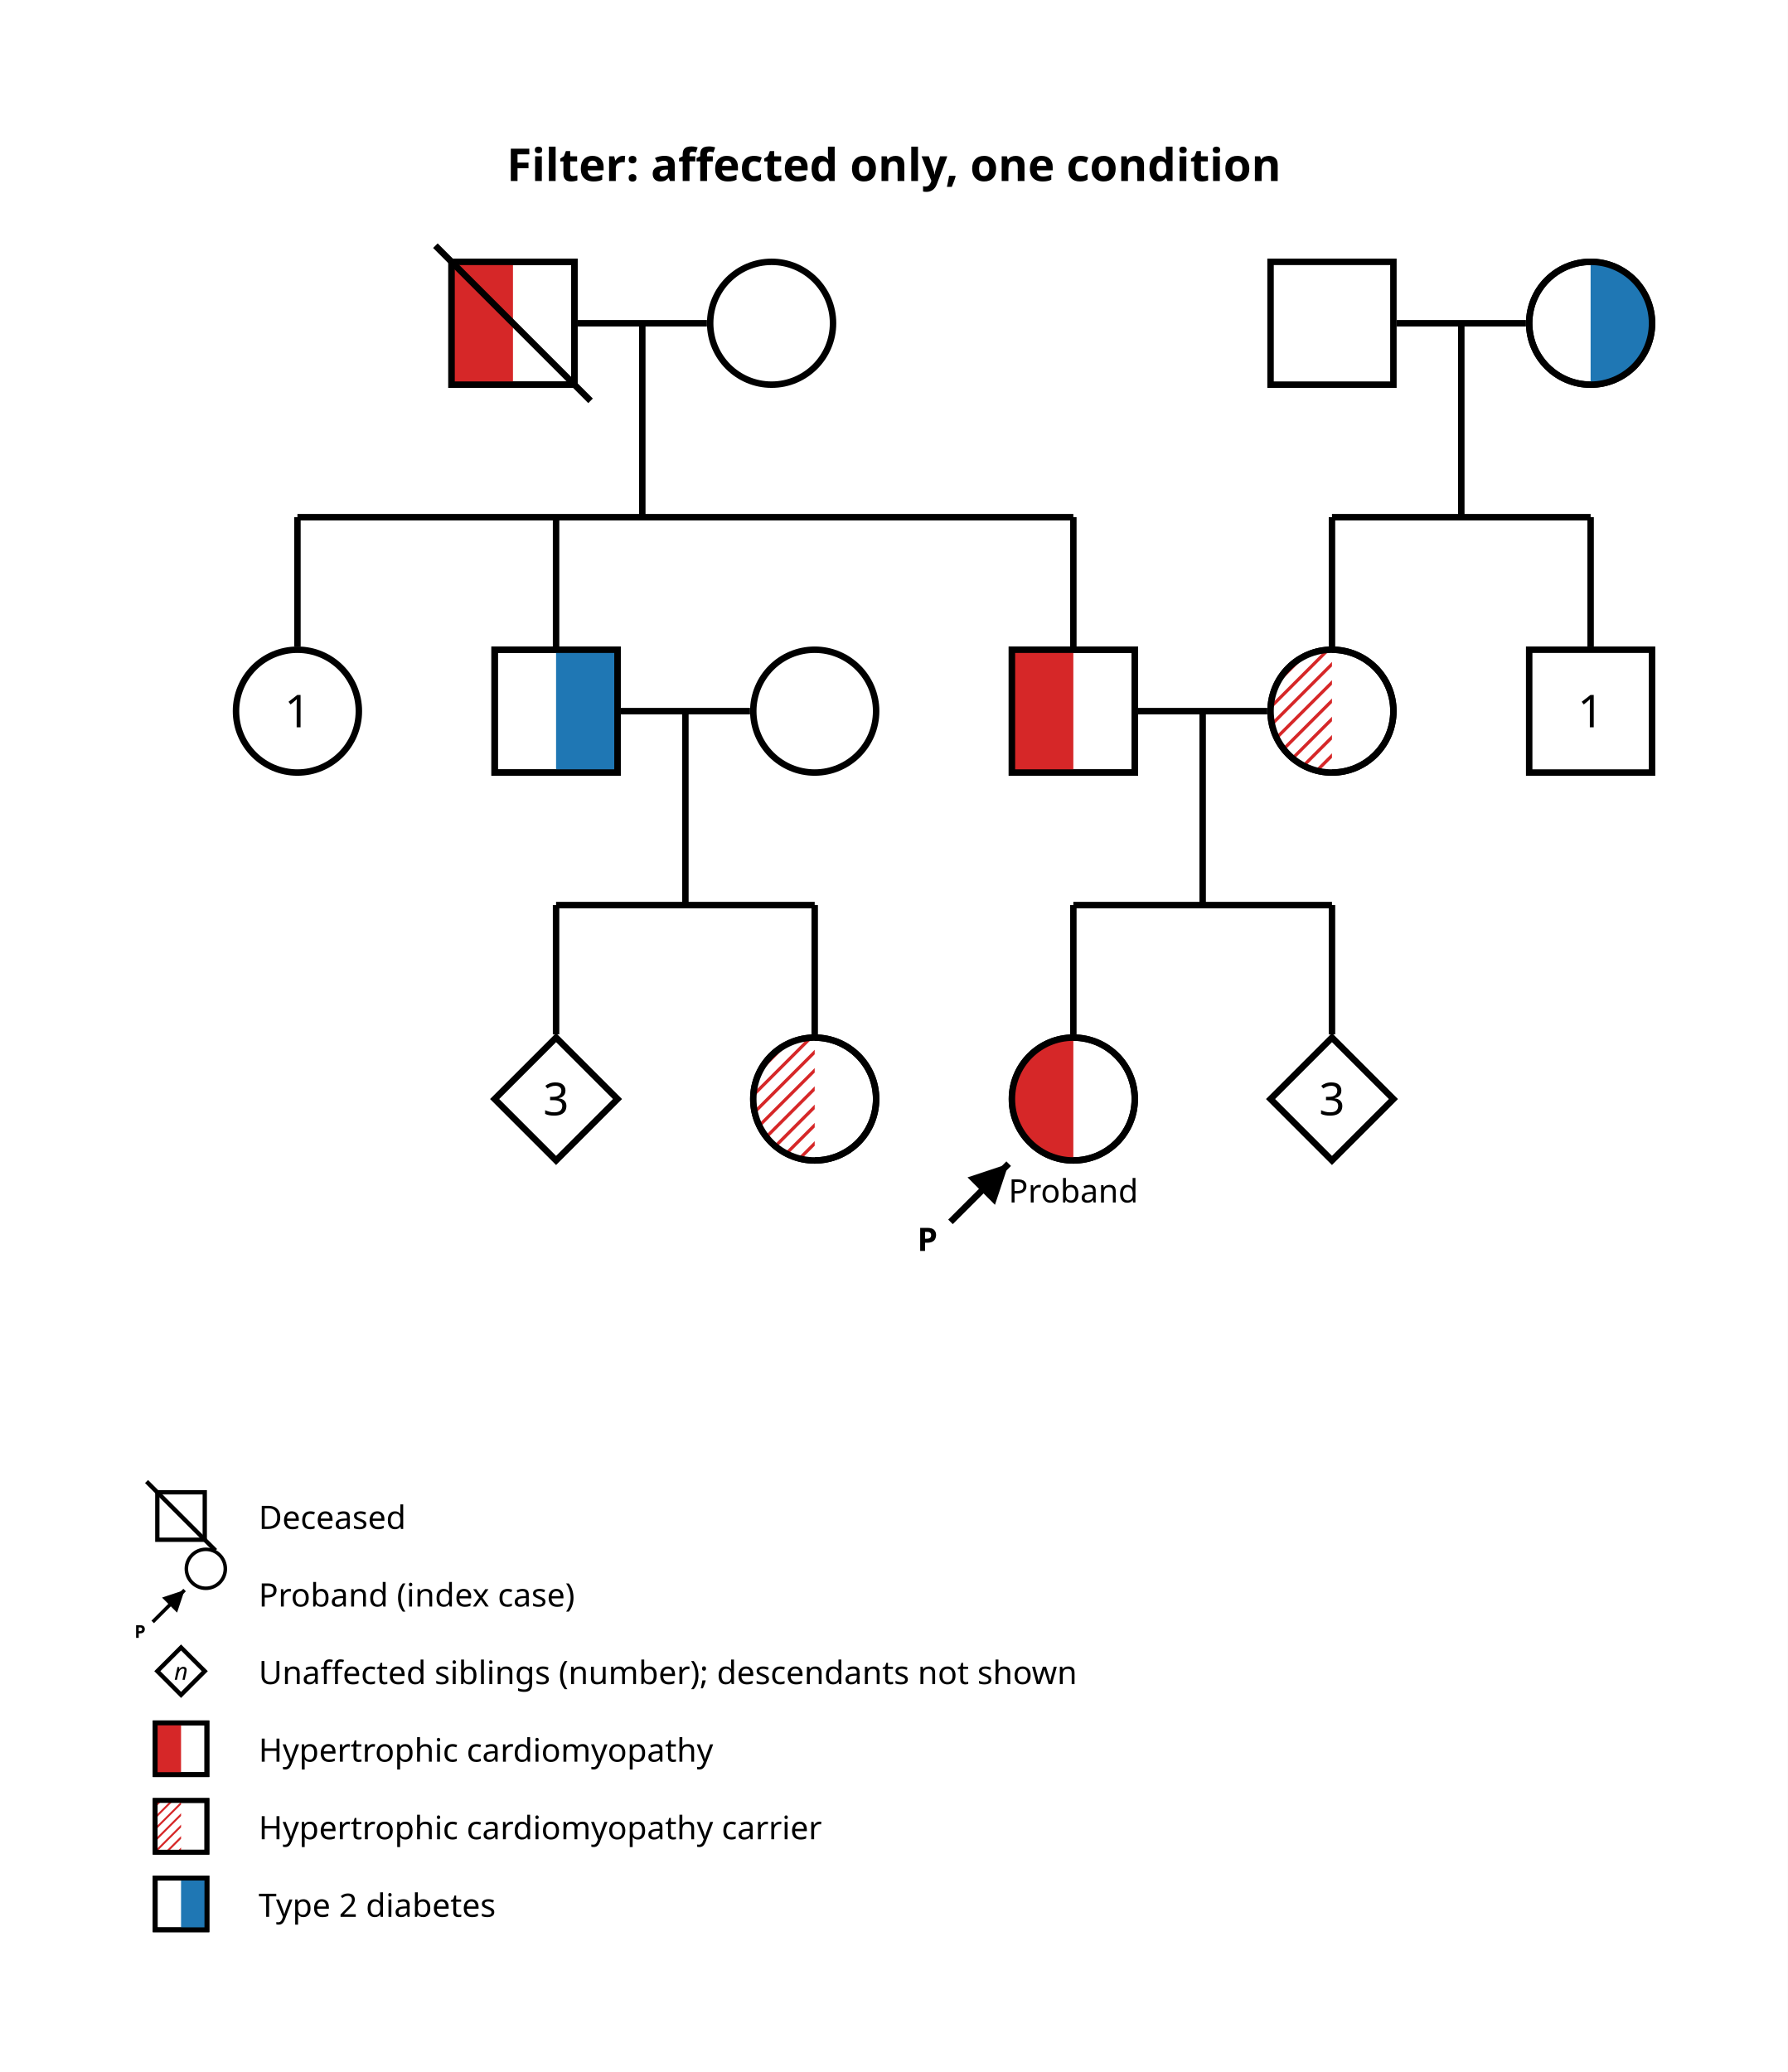
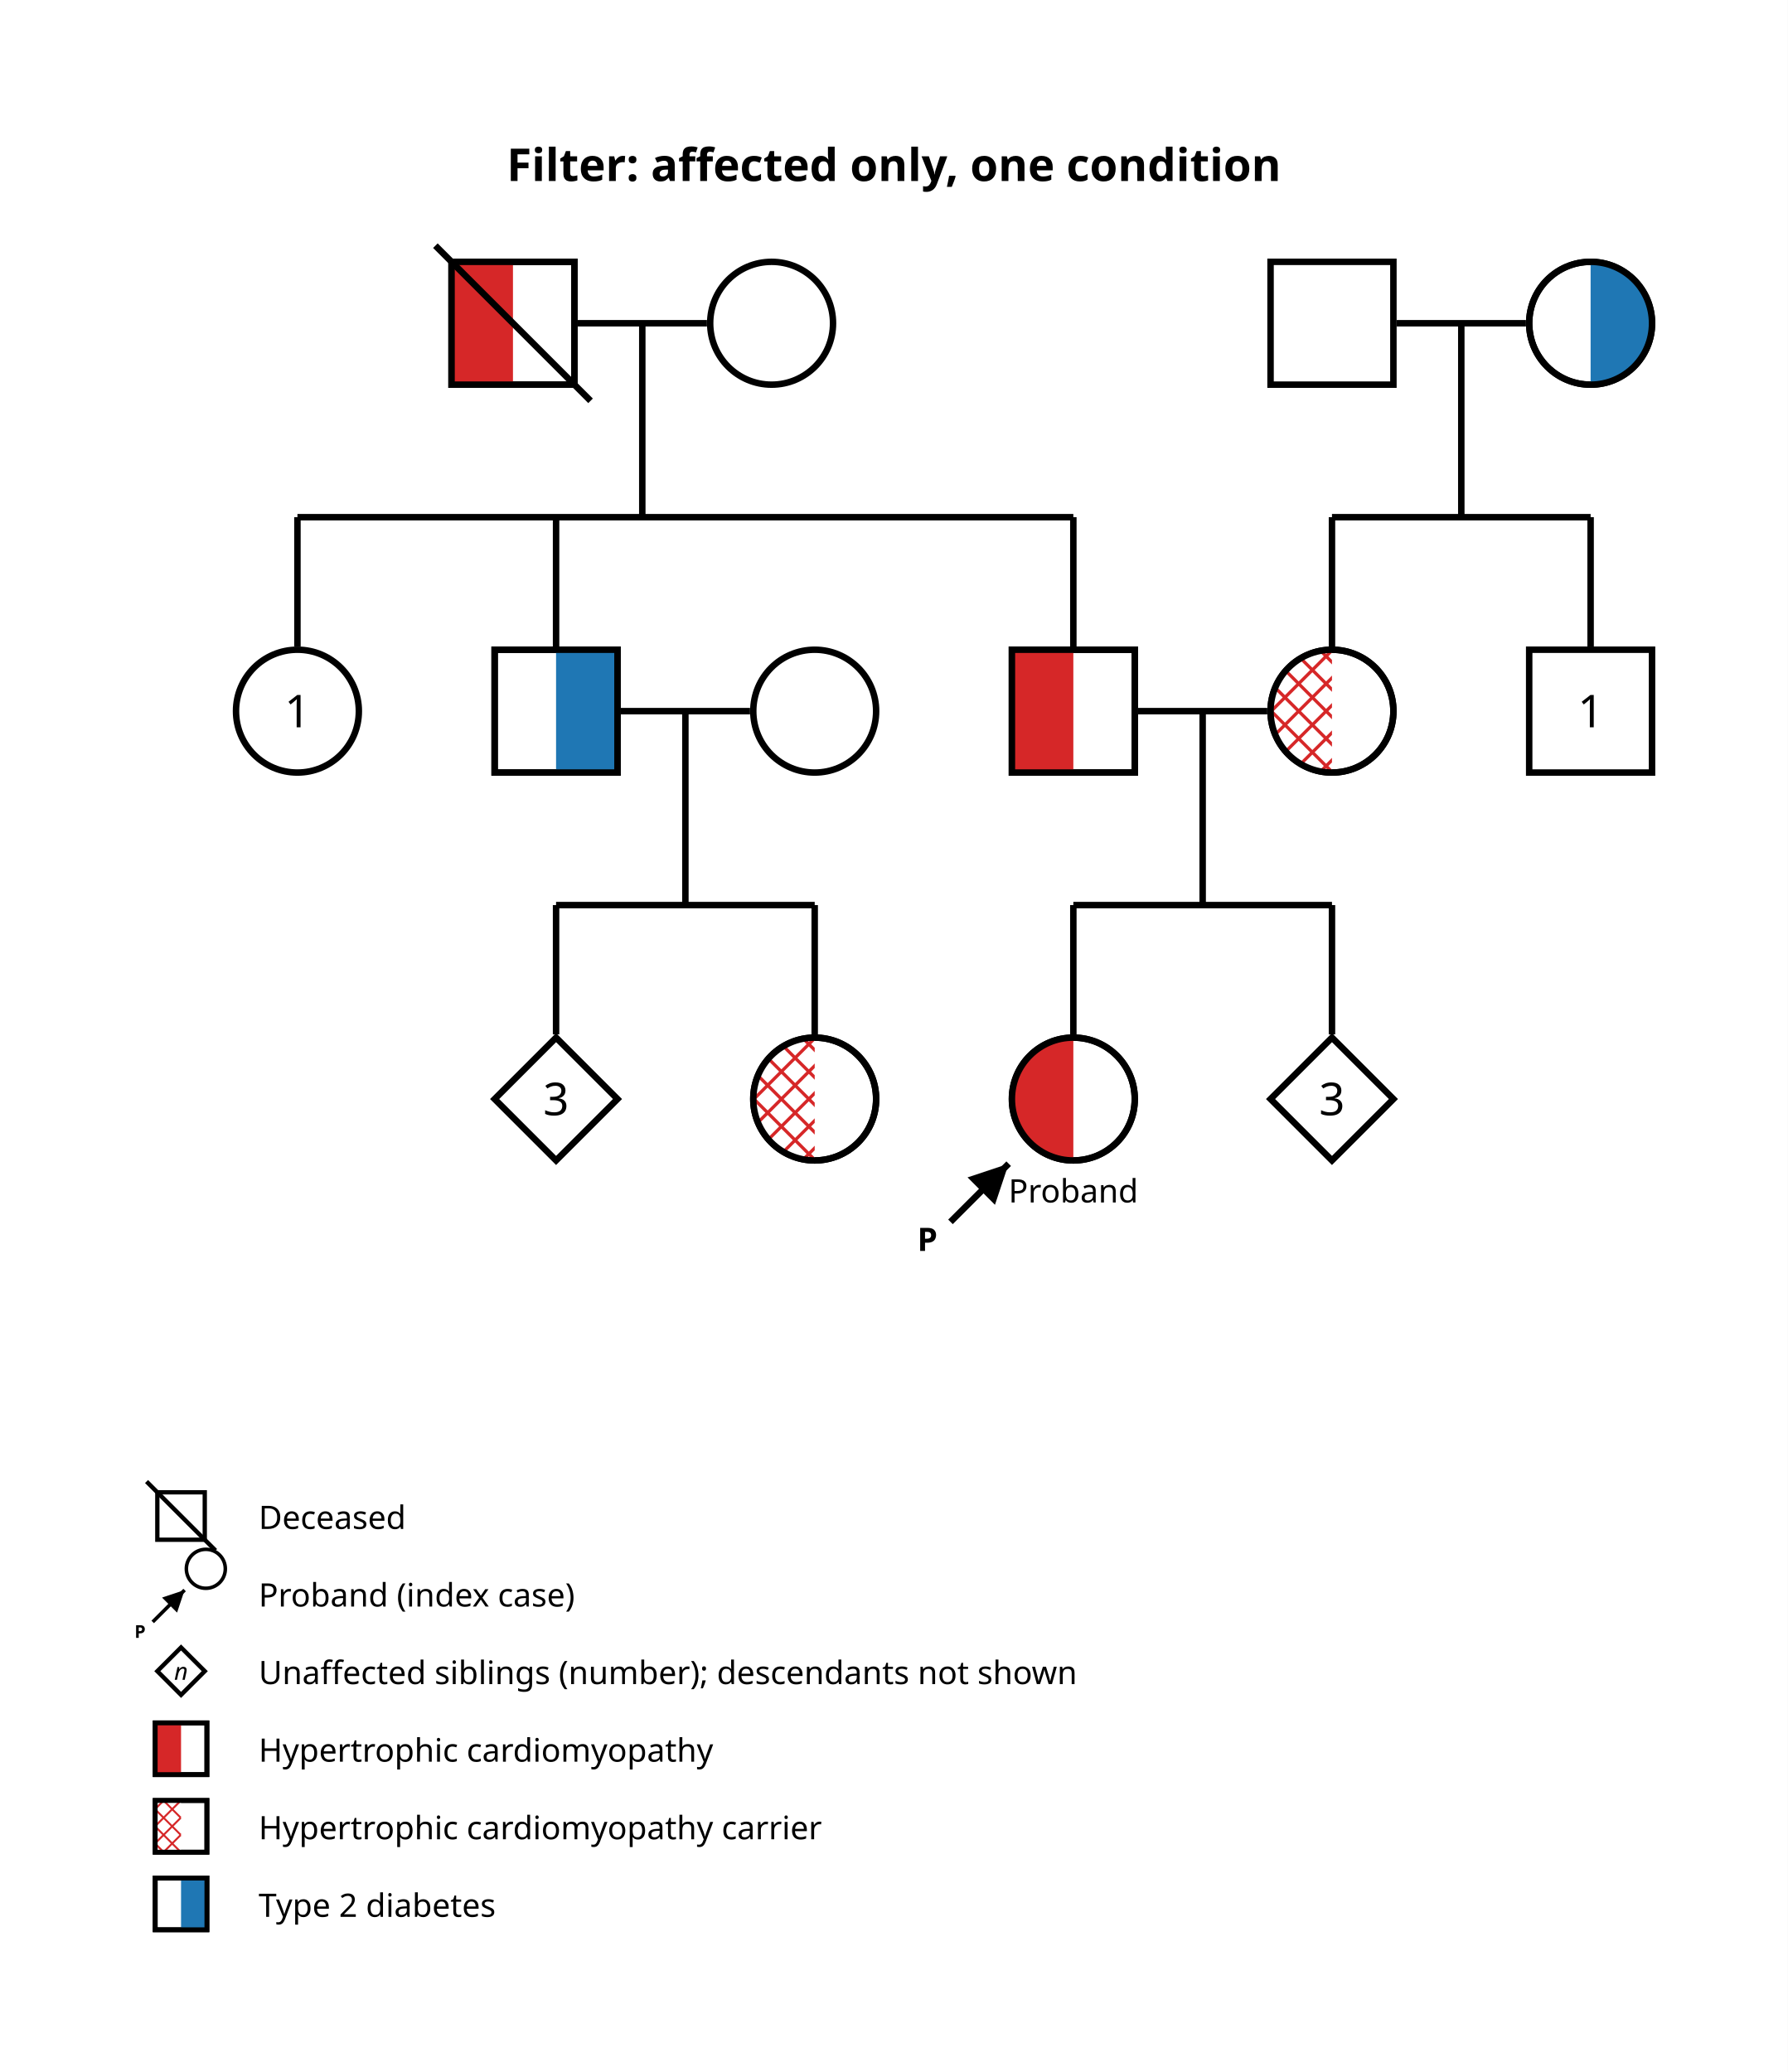
<svg xmlns="http://www.w3.org/2000/svg" width="553" height="641" viewBox="0 0 553 641">
  <defs>
    <marker id="proband-arrowhead" markerWidth="6" markerHeight="6" refX="6" refY="3" orient="auto">
      <path d="M 0 0 L 6 3 L 0 6 Z" fill="black" />
    </marker>
  </defs>
  <rect width="553" height="641" fill="white" />
  <g class="chart-title">
    <text x="276.5" y="56" text-anchor="middle" font-family="sans-serif" font-size="14" font-weight="bold" fill="black" style="user-select:none">Filter: affected only, one condition</text>
  </g>
  <g transform="translate(92 100)">
    <g class="couple-lines">
      <path d="M 86.67 0 L 126.67 0" stroke="black" stroke-width="2" fill="none" />
      <path d="M 340 0 L 380 0" stroke="black" stroke-width="2" fill="none" />
      <path d="M 100 120 L 140 120" stroke="black" stroke-width="2" fill="none" />
      <path d="M 260 120 L 300 120" stroke="black" stroke-width="2" fill="none" />
    </g>
    <g class="sibship-lines">
      <path d="M 106.67 0 L 106.67 60 M 0 60 L 240 60 M 0 60 L 0 100 M 80 60 L 80 100 M 240 60 L 240 100" stroke="black" stroke-width="2" fill="none" />
      <path d="M 360 0 L 360 60 M 320 60 L 400 60 M 320 60 L 320 100 M 400 60 L 400 100" stroke="black" stroke-width="2" fill="none" />
      <path d="M 120 120 L 120 180 M 80 180 L 160 180 M 80 180 L 80 220 M 160 180 L 160 220" stroke="black" stroke-width="2" fill="none" />
      <path d="M 280 120 L 280 180 M 240 180 L 320 180 M 240 180 L 240 220 M 320 180 L 320 220" stroke="black" stroke-width="2" fill="none" />
    </g>
    <g class="assisted-lines" />
    <g class="duplicate-arcs" />
    <g class="symbols">
      <g transform="translate(66.67 0)">
        <g transform="translate(-20 -20)">
          <g>
            <g>
              <clipPath id="symbol-clip-0-0">
                <rect x="1" y="1" width="38" height="38" />
              </clipPath>
              <rect x="1" y="1" width="38" height="38" stroke="black" stroke-width="2" fill="white" />
              <g clip-path="url(#symbol-clip-0-0)">
                <g>
                  <g data-tag-fill="solid">
                    <path d="M 20 20 L 20 60 A 40 40 0 0 1 20 -20 Z" fill="#d62728" />
                  </g>
                </g>
              </g>
              <rect x="1" y="1" width="38" height="38" stroke="black" stroke-width="2" fill="none" />
            </g>
          </g>
          <line x1="-4" y1="-4" x2="44" y2="44" stroke="black" stroke-width="2" />
        </g>
      </g>
      <g transform="translate(146.67 0)">
        <g transform="translate(-20 -20)">
          <g>
            <g>
              <circle cx="20" cy="20" r="19" stroke="black" stroke-width="2" fill="white" />
            </g>
          </g>
        </g>
      </g>
      <g transform="translate(320 0)">
        <g transform="translate(-20 -20)">
          <g>
            <g>
              <rect x="1" y="1" width="38" height="38" stroke="black" stroke-width="2" fill="white" />
            </g>
          </g>
        </g>
      </g>
      <g transform="translate(400 0)">
        <g transform="translate(-20 -20)">
          <g>
            <g>
              <clipPath id="symbol-clip-0-3">
                <circle cx="20" cy="20" r="19" />
              </clipPath>
              <circle cx="20" cy="20" r="19" stroke="black" stroke-width="2" fill="white" />
              <g clip-path="url(#symbol-clip-0-3)">
                <g>
                  <g data-tag-fill="solid">
                    <path d="M 20 20 L 20 -20 A 40 40 0 0 1 20 60 Z" fill="#1f77b4" />
                  </g>
                </g>
              </g>
              <circle cx="20" cy="20" r="19" stroke="black" stroke-width="2" fill="none" />
            </g>
          </g>
        </g>
      </g>
      <g transform="translate(0 120)">
        <g transform="translate(-20 -20)">
          <g>
            <g>
              <circle cx="20" cy="20" r="19" stroke="black" stroke-width="2" fill="white" />
            </g>
          </g>
          <text data-branch-count="1" x="20" y="25" text-anchor="middle" font-family="sans-serif" font-size="14" fill="black" style="user-select:none">1</text>
        </g>
      </g>
      <g transform="translate(80 120)">
        <g transform="translate(-20 -20)">
          <g>
            <g>
              <clipPath id="symbol-clip-1-1">
                <rect x="1" y="1" width="38" height="38" />
              </clipPath>
              <rect x="1" y="1" width="38" height="38" stroke="black" stroke-width="2" fill="white" />
              <g clip-path="url(#symbol-clip-1-1)">
                <g>
                  <g data-tag-fill="solid">
                    <path d="M 20 20 L 20 -20 A 40 40 0 0 1 20 60 Z" fill="#1f77b4" />
                  </g>
                </g>
              </g>
              <rect x="1" y="1" width="38" height="38" stroke="black" stroke-width="2" fill="none" />
            </g>
          </g>
        </g>
      </g>
      <g transform="translate(160 120)">
        <g transform="translate(-20 -20)">
          <g>
            <g>
              <circle cx="20" cy="20" r="19" stroke="black" stroke-width="2" fill="white" />
            </g>
          </g>
        </g>
      </g>
      <g transform="translate(240 120)">
        <g transform="translate(-20 -20)">
          <g>
            <g>
              <clipPath id="symbol-clip-1-3">
                <rect x="1" y="1" width="38" height="38" />
              </clipPath>
              <rect x="1" y="1" width="38" height="38" stroke="black" stroke-width="2" fill="white" />
              <g clip-path="url(#symbol-clip-1-3)">
                <g>
                  <g data-tag-fill="solid">
                    <path d="M 20 20 L 20 60 A 40 40 0 0 1 20 -20 Z" fill="#d62728" />
                  </g>
                </g>
              </g>
              <rect x="1" y="1" width="38" height="38" stroke="black" stroke-width="2" fill="none" />
            </g>
          </g>
        </g>
      </g>
      <g transform="translate(320 120)">
        <g transform="translate(-20 -20)">
          <g>
            <g>
              <clipPath id="symbol-clip-1-4">
                <circle cx="20" cy="20" r="19" />
              </clipPath>
              <circle cx="20" cy="20" r="19" stroke="black" stroke-width="2" fill="white" />
              <g clip-path="url(#symbol-clip-1-4)">
                <g data-carrier-sector="hcm">
-                   <g data-tag-fill="diagonal">
+                   <g data-tag-fill="crosshatch">
                    <clipPath id="symbol-clip-1-4-s0">
                      <path d="M 20 20 L 20 60 A 40 40 0 0 1 20 -20 Z" />
                    </clipPath>
                    <path d="M 20 20 L 20 60 A 40 40 0 0 1 20 -20 Z" fill="white" />
-                     <path d="M-37.172 40L2.828 0M-31.515 40L8.485 0M-25.858 40L14.142 0M-20.201 40L19.799 0M-14.544 40L25.456 0M-8.887 40L31.113 0M-3.23 40L36.77 0M2.426 40L42.426 0M8.083 40L48.083 0M13.74 40L53.74 0M19.397 40L59.397 0M25.054 40L65.054 0M30.711 40L70.711 0M36.368 40L76.368 0" fill="none" stroke="#d62728" stroke-width="1" clip-path="url(#symbol-clip-1-4-s0)" />
+                     <path d="M-35.757 40L4.243 0M-27.272 40L12.728 0M-18.787 40L21.213 0M-10.302 40L29.698 0M-1.816 40L38.184 0M6.669 40L46.669 0M15.154 40L55.154 0M23.64 40L63.64 0M32.125 40L72.125 0M-35.757 0L4.243 40M-27.272 0L12.728 40M-18.787 0L21.213 40M-10.302 0L29.698 40M-1.816 0L38.184 40M6.669 0L46.669 40M15.154 0L55.154 40M23.64 0L63.64 40M32.125 0L72.125 40" fill="none" stroke="#d62728" stroke-width="1" clip-path="url(#symbol-clip-1-4-s0)" />
                  </g>
                </g>
              </g>
              <circle cx="20" cy="20" r="19" stroke="black" stroke-width="2" fill="none" />
            </g>
          </g>
        </g>
      </g>
      <g transform="translate(400 120)">
        <g transform="translate(-20 -20)">
          <g>
            <g>
              <rect x="1" y="1" width="38" height="38" stroke="black" stroke-width="2" fill="white" />
            </g>
          </g>
          <text data-branch-count="1" x="20" y="25" text-anchor="middle" font-family="sans-serif" font-size="14" fill="black" style="user-select:none">1</text>
        </g>
      </g>
      <g transform="translate(80 240)">
        <g transform="translate(-20 -20)">
          <g>
            <g>
              <polygon points="20,1 39,20 20,39 1,20" stroke="black" stroke-width="2" fill="white" />
            </g>
          </g>
          <text data-branch-count="3" x="20" y="25" text-anchor="middle" font-family="sans-serif" font-size="14" fill="black" style="user-select:none">3</text>
        </g>
      </g>
      <g transform="translate(160 240)">
        <g transform="translate(-20 -20)">
          <g>
            <g>
              <clipPath id="symbol-clip-2-1">
                <circle cx="20" cy="20" r="19" />
              </clipPath>
              <circle cx="20" cy="20" r="19" stroke="black" stroke-width="2" fill="white" />
              <g clip-path="url(#symbol-clip-2-1)">
                <g data-carrier-sector="hcm">
-                   <g data-tag-fill="diagonal">
+                   <g data-tag-fill="crosshatch">
                    <clipPath id="symbol-clip-2-1-s0">
                      <path d="M 20 20 L 20 60 A 40 40 0 0 1 20 -20 Z" />
                    </clipPath>
                    <path d="M 20 20 L 20 60 A 40 40 0 0 1 20 -20 Z" fill="white" />
-                     <path d="M-37.172 40L2.828 0M-31.515 40L8.485 0M-25.858 40L14.142 0M-20.201 40L19.799 0M-14.544 40L25.456 0M-8.887 40L31.113 0M-3.23 40L36.77 0M2.426 40L42.426 0M8.083 40L48.083 0M13.74 40L53.74 0M19.397 40L59.397 0M25.054 40L65.054 0M30.711 40L70.711 0M36.368 40L76.368 0" fill="none" stroke="#d62728" stroke-width="1" clip-path="url(#symbol-clip-2-1-s0)" />
+                     <path d="M-35.757 40L4.243 0M-27.272 40L12.728 0M-18.787 40L21.213 0M-10.302 40L29.698 0M-1.816 40L38.184 0M6.669 40L46.669 0M15.154 40L55.154 0M23.64 40L63.64 0M32.125 40L72.125 0M-35.757 0L4.243 40M-27.272 0L12.728 40M-18.787 0L21.213 40M-10.302 0L29.698 40M-1.816 0L38.184 40M6.669 0L46.669 40M15.154 0L55.154 40M23.64 0L63.64 40M32.125 0L72.125 40" fill="none" stroke="#d62728" stroke-width="1" clip-path="url(#symbol-clip-2-1-s0)" />
                  </g>
                </g>
              </g>
              <circle cx="20" cy="20" r="19" stroke="black" stroke-width="2" fill="none" />
            </g>
          </g>
        </g>
      </g>
      <g transform="translate(240 240)">
        <g transform="translate(-20 -20)">
          <g>
            <g>
              <clipPath id="symbol-clip-2-2">
                <circle cx="20" cy="20" r="19" />
              </clipPath>
              <circle cx="20" cy="20" r="19" stroke="black" stroke-width="2" fill="white" />
              <g clip-path="url(#symbol-clip-2-2)">
                <g>
                  <g data-tag-fill="solid">
                    <path d="M 20 20 L 20 60 A 40 40 0 0 1 20 -20 Z" fill="#d62728" />
                  </g>
                </g>
              </g>
              <circle cx="20" cy="20" r="19" stroke="black" stroke-width="2" fill="none" />
            </g>
          </g>
          <g data-arrow="proband">
            <line x1="-18" y1="58" x2="0" y2="40" stroke="black" stroke-width="2" marker-end="url(#proband-arrowhead)" />
            <rect x="-30" y="58" width="8.5" height="10" fill="white" />
            <text data-proband-letter="true" x="-22" y="67" text-anchor="end" font-family="sans-serif" font-size="10" font-weight="bold" fill="black" style="user-select:none">P</text>
          </g>
        </g>
      </g>
      <g transform="translate(320 240)">
        <g transform="translate(-20 -20)">
          <g>
            <g>
              <polygon points="20,1 39,20 20,39 1,20" stroke="black" stroke-width="2" fill="white" />
            </g>
          </g>
          <text data-branch-count="3" x="20" y="25" text-anchor="middle" font-family="sans-serif" font-size="14" fill="black" style="user-select:none">3</text>
        </g>
      </g>
    </g>
    <g class="labels">
      <g transform="translate(46.67 -20)">
        <g transform="translate(20 20)" style="user-select:none" />
      </g>
      <g transform="translate(126.67 -20)">
        <g transform="translate(20 20)" style="user-select:none" />
      </g>
      <g transform="translate(300 -20)">
        <g transform="translate(20 20)" style="user-select:none" />
      </g>
      <g transform="translate(380 -20)">
        <g transform="translate(20 20)" style="user-select:none" />
      </g>
      <g transform="translate(-20 100)">
        <g transform="translate(20 20)" style="user-select:none" />
      </g>
      <g transform="translate(60 100)">
        <g transform="translate(20 20)" style="user-select:none" />
      </g>
      <g transform="translate(140 100)">
        <g transform="translate(20 20)" style="user-select:none" />
      </g>
      <g transform="translate(220 100)">
        <g transform="translate(20 20)" style="user-select:none" />
      </g>
      <g transform="translate(300 100)">
        <g transform="translate(20 20)" style="user-select:none" />
      </g>
      <g transform="translate(380 100)">
        <g transform="translate(20 20)" style="user-select:none" />
      </g>
      <g transform="translate(60 220)">
        <g transform="translate(20 20)" style="user-select:none" />
      </g>
      <g transform="translate(140 220)">
        <g transform="translate(20 20)" style="user-select:none" />
      </g>
      <g transform="translate(220 220)">
        <g transform="translate(20 20)" style="user-select:none">
          <g data-name-label="true" pointer-events="none">
            <text x="0" y="32" text-anchor="middle" font-family="sans-serif" font-size="10" fill="black">Proband</text>
          </g>
        </g>
      </g>
      <g transform="translate(300 220)">
        <g transform="translate(20 20)" style="user-select:none" />
      </g>
    </g>
    <g class="consanguinity-labels" />
  </g>
  <g class="pedigree-key" transform="translate(0 457)">
    <g transform="translate(56 12) scale(0.667) translate(-18 -18)">
      <svg width="36" height="36" viewBox="-6 -6 36 36">
        <rect x="1" y="1" width="22" height="22" stroke="black" stroke-width="2" fill="white" />
        <line x1="-4" y1="-4" x2="28" y2="28" stroke="black" stroke-width="2" />
      </svg>
    </g>
    <text x="80" y="16" font-family="sans-serif" font-size="10" fill="black">Deceased</text>
    <g transform="translate(56 36) scale(0.667) translate(-23 -23)">
      <svg width="46" height="46" viewBox="-30 -2 56 56">
        <defs>
          <marker id="legend-arrowhead" markerWidth="6" markerHeight="6" refX="6" refY="3" orient="auto">
            <polygon points="0 0, 6 3, 0 6" fill="black" />
          </marker>
        </defs>
        <circle cx="12" cy="12" r="11" stroke="black" stroke-width="2" fill="white" />
        <g data-arrow="proband">
          <line x1="-18" y1="42" x2="0" y2="24" stroke="black" stroke-width="2" marker-end="url(#legend-arrowhead)" />
          <rect x="-30" y="42" width="8.5" height="10" fill="white" />
          <text data-proband-letter="true" x="-22" y="51" text-anchor="end" font-family="sans-serif" font-size="10" font-weight="bold" fill="black" style="user-select:none">P</text>
        </g>
      </svg>
    </g>
    <text x="80" y="40" font-family="sans-serif" font-size="10" fill="black">Proband (index case)</text>
    <g transform="translate(56 60) scale(0.667) translate(-14 -14)">
      <svg width="28" height="28" viewBox="-2 -2 28 28">
        <polygon points="12,1 23,12 12,23 1,12" stroke="black" stroke-width="2" fill="white" />
        <text x="12" y="16" text-anchor="middle" font-family="sans-serif" font-size="11" font-style="italic">n</text>
      </svg>
    </g>
    <text x="80" y="64" font-family="sans-serif" font-size="10" fill="black">Unaffected siblings (number); descendants not shown</text>
    <g transform="translate(56 84) scale(1) translate(-14 -14)">
      <svg width="28" height="28" viewBox="0 0 28 28">
        <clipPath id="legend-clip-hcm">
          <rect x="6" y="6" width="16" height="16" />
        </clipPath>
        <rect x="6" y="6" width="16" height="16" fill="white" stroke="black" stroke-width="1.5" />
        <g clip-path="url(#legend-clip-hcm)">
          <g data-tag-fill="solid">
            <path d="M 14 14 L 14 30 A 16 16 0 0 1 14 -2 Z" fill="#d62728" />
          </g>
        </g>
        <rect x="6" y="6" width="16" height="16" fill="none" stroke="black" stroke-width="1.5" />
      </svg>
    </g>
    <text x="80" y="88" font-family="sans-serif" font-size="10" fill="black">Hypertrophic cardiomyopathy</text>
    <g transform="translate(56 108) scale(1) translate(-14 -14)">
      <svg width="28" height="28" viewBox="0 0 28 28">
        <clipPath id="legend-clip-hcm-carrier">
          <rect x="6" y="6" width="16" height="16" />
        </clipPath>
        <rect x="6" y="6" width="16" height="16" fill="white" stroke="black" stroke-width="1.5" />
        <g clip-path="url(#legend-clip-hcm-carrier)">
-           <g data-tag-fill="diagonal">
+           <g data-tag-fill="crosshatch">
            <clipPath id="legend-clip-hcm-carrier-fill">
              <path d="M 14 14 L 14 30 A 16 16 0 0 1 14 -2 Z" />
            </clipPath>
            <path d="M 14 14 L 14 30 A 16 16 0 0 1 14 -2 Z" fill="white" />
-             <path d="M-8.232 22L7.768 6M-4.697 22L11.303 6M-1.161 22L14.839 6M2.374 22L18.374 6M5.91 22L21.91 6M9.445 22L25.445 6M12.981 22L28.981 6M16.517 22L32.517 6M20.052 22L36.052 6" fill="none" stroke="#d62728" stroke-width="0.6" clip-path="url(#legend-clip-hcm-carrier-fill)" />
+             <path d="M-7.348 22L8.652 6M-2.045 22L13.955 6M3.258 22L19.258 6M8.562 22L24.562 6M13.865 22L29.865 6M19.168 22L35.168 6M-7.348 6L8.652 22M-2.045 6L13.955 22M3.258 6L19.258 22M8.562 6L24.562 22M13.865 6L29.865 22M19.168 6L35.168 22" fill="none" stroke="#d62728" stroke-width="0.6" clip-path="url(#legend-clip-hcm-carrier-fill)" />
          </g>
        </g>
        <rect x="6" y="6" width="16" height="16" fill="none" stroke="black" stroke-width="1.5" />
      </svg>
    </g>
    <text x="80" y="112" font-family="sans-serif" font-size="10" fill="black">Hypertrophic cardiomyopathy carrier</text>
    <g transform="translate(56 132) scale(1) translate(-14 -14)">
      <svg width="28" height="28" viewBox="0 0 28 28">
        <clipPath id="legend-clip-dm">
          <rect x="6" y="6" width="16" height="16" />
        </clipPath>
        <rect x="6" y="6" width="16" height="16" fill="white" stroke="black" stroke-width="1.5" />
        <g clip-path="url(#legend-clip-dm)">
          <g data-tag-fill="solid">
            <path d="M 14 14 L 14 -2 A 16 16 0 0 1 14 30 Z" fill="#1f77b4" />
          </g>
        </g>
        <rect x="6" y="6" width="16" height="16" fill="none" stroke="black" stroke-width="1.5" />
      </svg>
    </g>
    <text x="80" y="136" font-family="sans-serif" font-size="10" fill="black">Type 2 diabetes</text>
  </g>
</svg>
